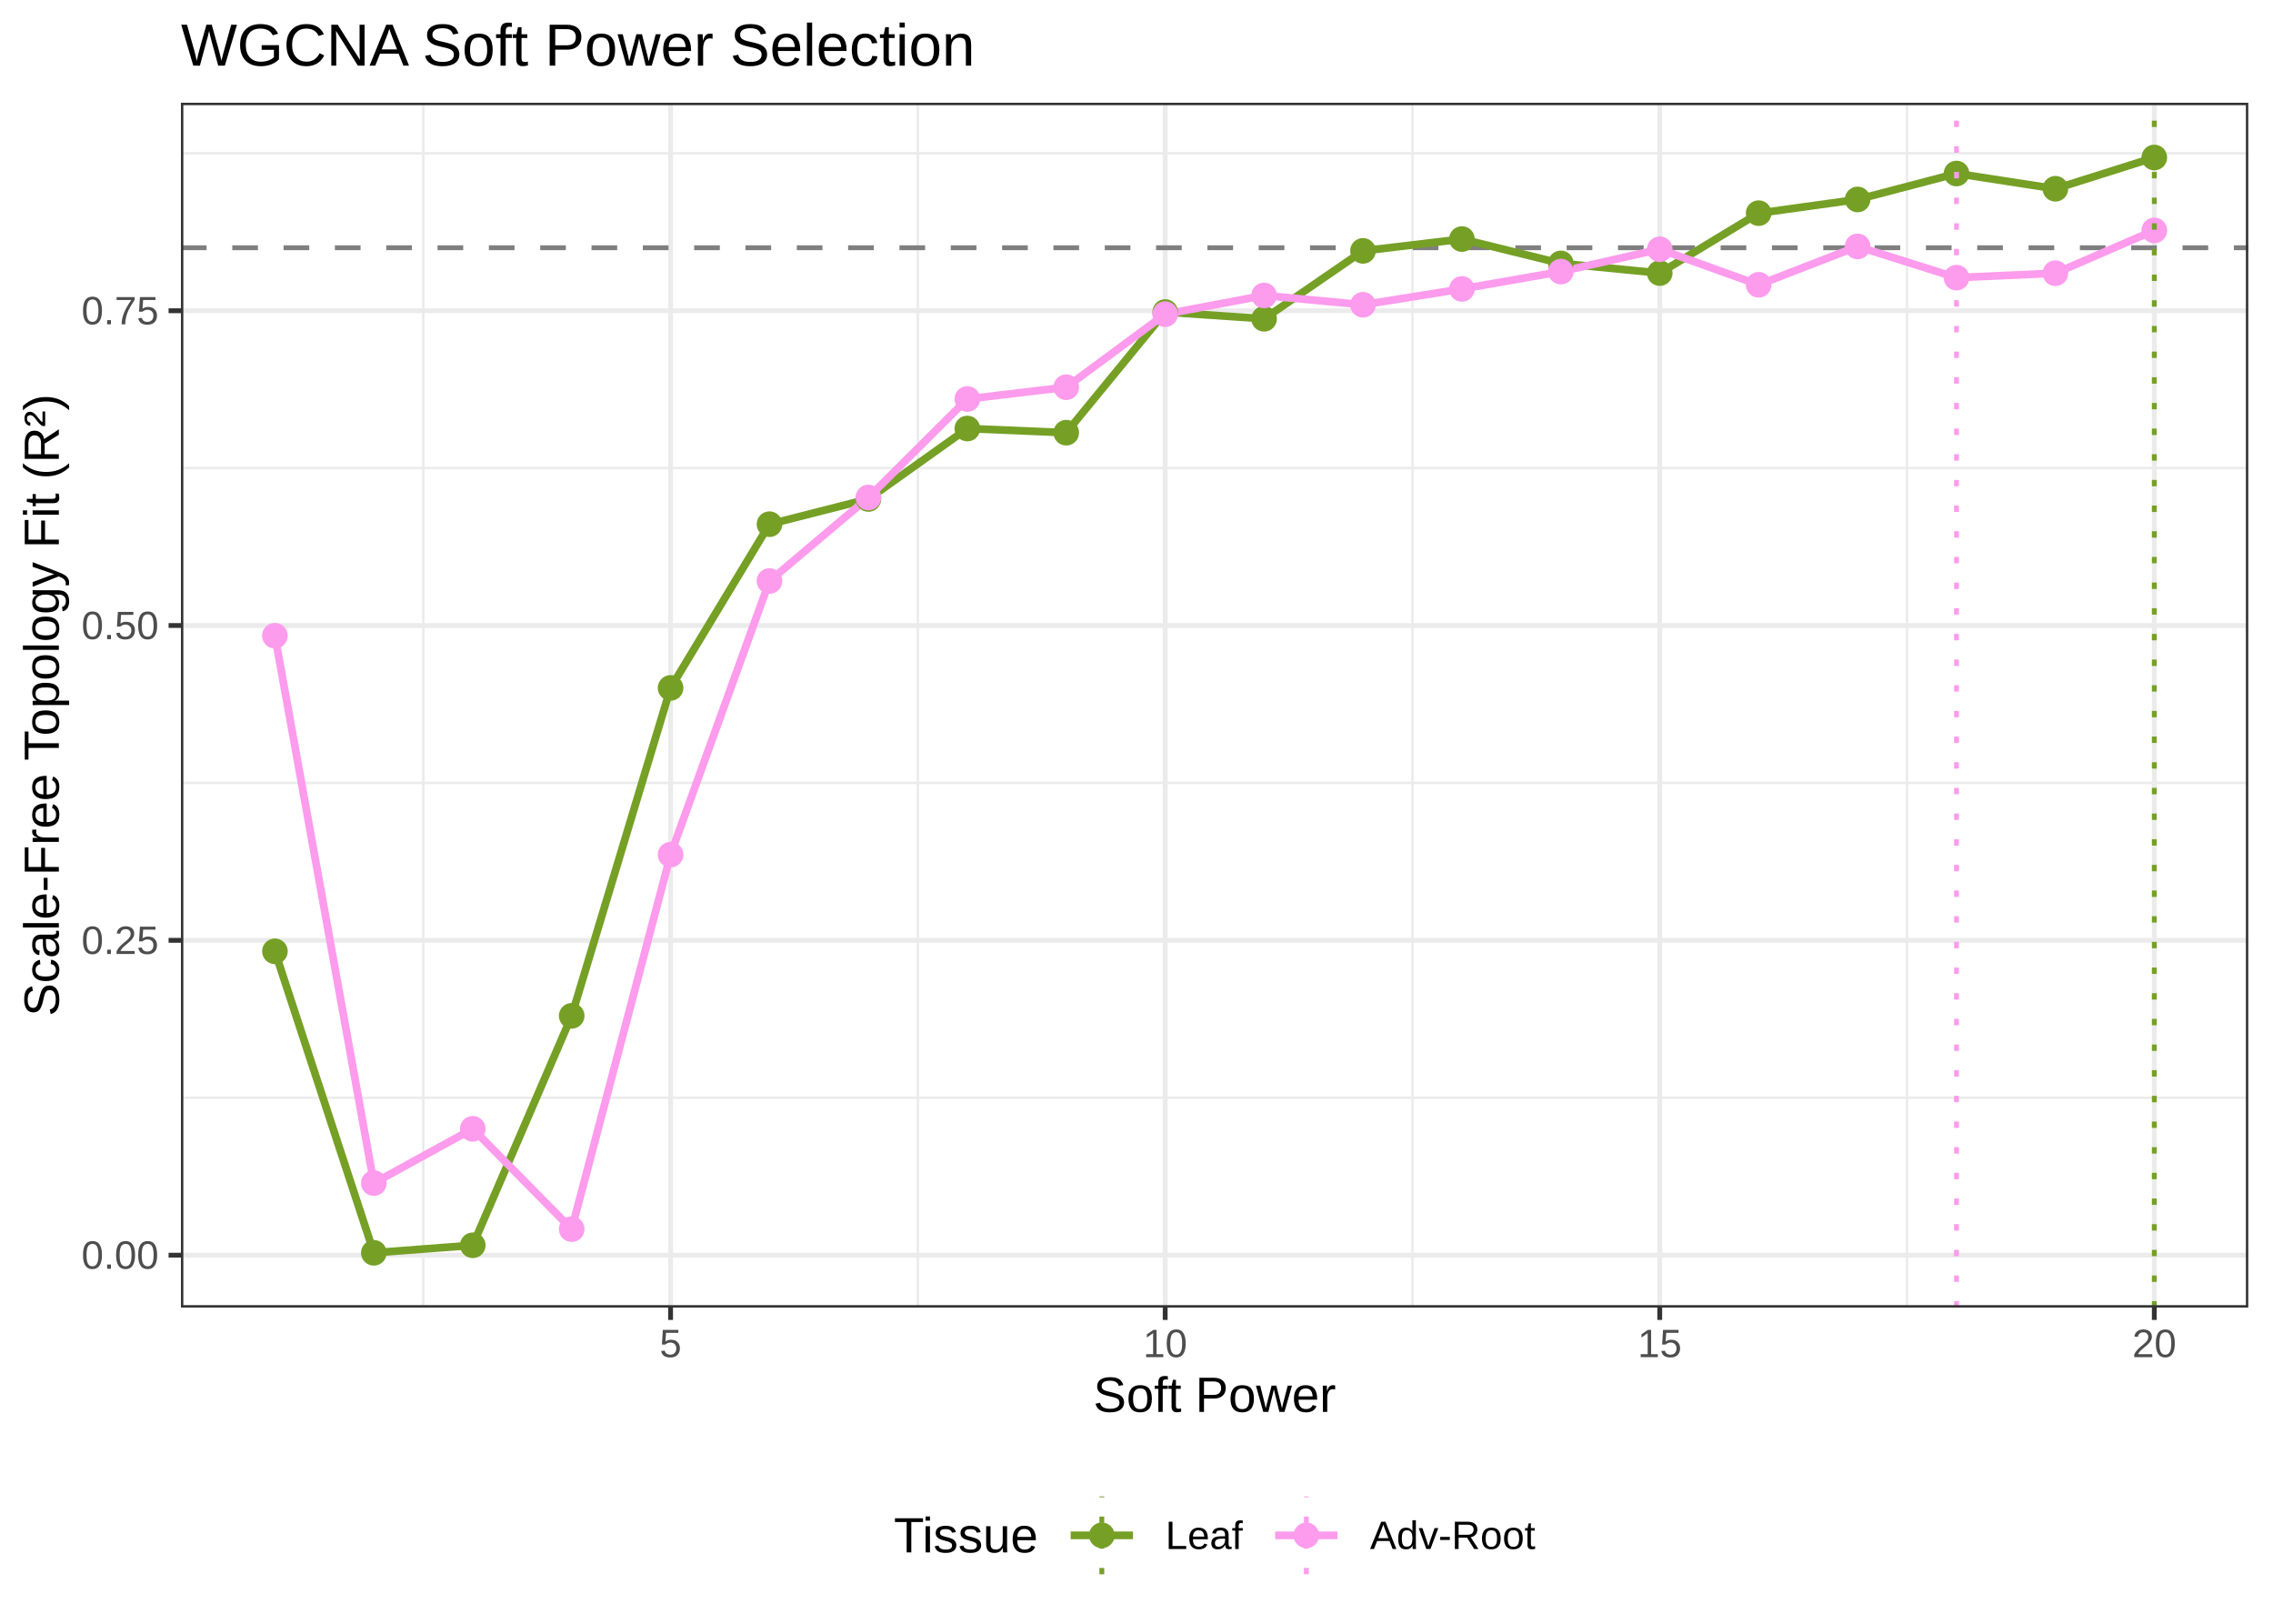
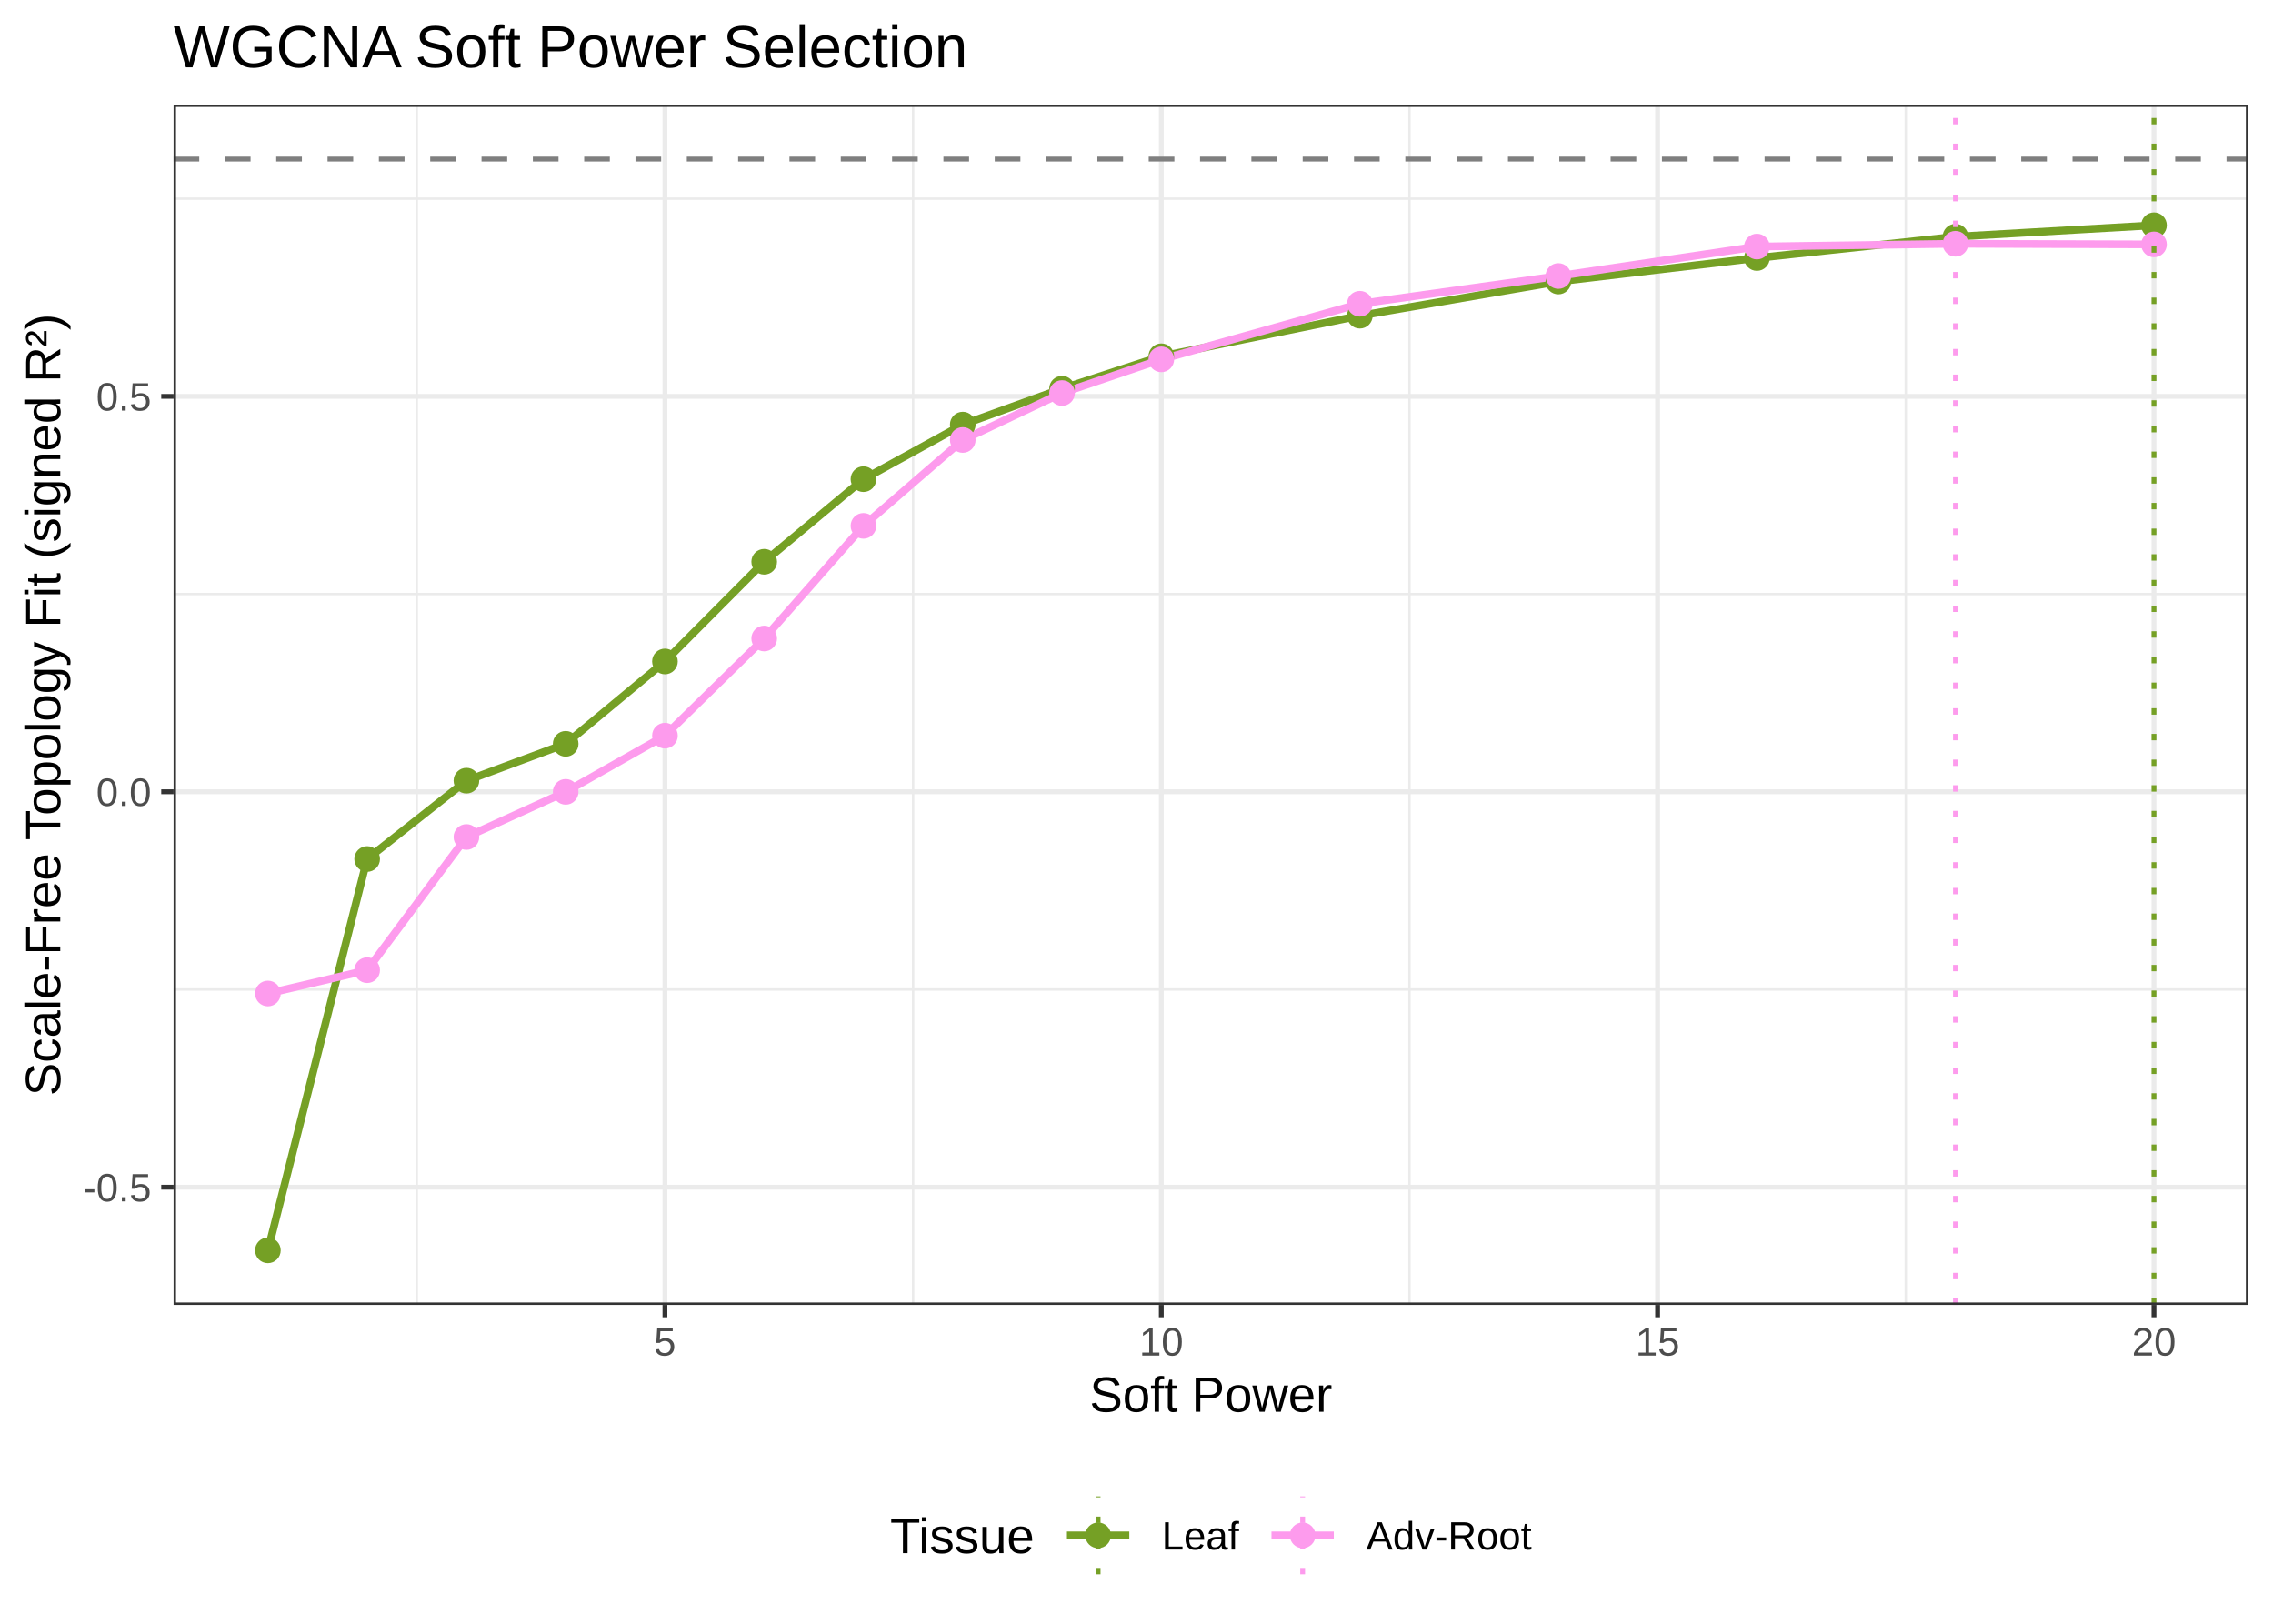
<svg xmlns="http://www.w3.org/2000/svg" width="504.00pt" height="360.00pt" viewBox="0 0 504.00 360.00">
  <g class="svglite">
    <defs>
      <style type="text/css">
    .svglite line, .svglite polyline, .svglite polygon, .svglite path, .svglite rect, .svglite circle {
      fill: none;
      stroke: #000000;
      stroke-linecap: round;
      stroke-linejoin: round;
      stroke-miterlimit: 10.00;
    }
    .svglite text {
      white-space: pre;
    }
    .svglite g.glyphgroup path {
      fill: inherit;
      stroke: none;
    }
  </style>
    </defs>
    <rect width="100%" height="100%" style="stroke: none; fill: #FFFFFF;" />
    <defs>
      <clipPath id="cpMC4wMHw1MDQuMDB8MC4wMHwzNjAuMDA=">
        <rect x="0.00" y="0.00" width="504.00" height="360.00" />
      </clipPath>
    </defs>
    <g clip-path="url(#cpMC4wMHw1MDQuMDB8MC4wMHwzNjAuMDA=)">
      <rect x="0.00" y="0.00" width="504.00" height="360.00" style="stroke-width: 1.07; stroke: #FFFFFF; fill: #FFFFFF;" />
    </g>
    <defs>
-       <clipPath id="cpNDAuMTJ8NDk4LjUyfDIyLjc4fDI4OS45MA==">
-         <rect x="40.12" y="22.78" width="458.40" height="267.12" />
+       <clipPath id="cpMzguNDl8NDk4LjUyfDIzLjE4fDI4OS4zMQ==">
+         <rect x="38.49" y="23.18" width="460.03" height="266.13" />
      </clipPath>
    </defs>
-     <g clip-path="url(#cpNDAuMTJ8NDk4LjUyfDIyLjc4fDI4OS45MA==)">
-       <rect x="40.12" y="22.78" width="458.40" height="267.12" style="stroke-width: 1.07; stroke: none; fill: #FFFFFF;" />
-       <polyline points="40.12,243.38 498.52,243.38 " style="stroke-width: 0.53; stroke: #EBEBEB; stroke-linecap: butt;" />
-       <polyline points="40.12,173.58 498.52,173.58 " style="stroke-width: 0.53; stroke: #EBEBEB; stroke-linecap: butt;" />
-       <polyline points="40.12,103.78 498.52,103.78 " style="stroke-width: 0.53; stroke: #EBEBEB; stroke-linecap: butt;" />
-       <polyline points="40.12,33.99 498.52,33.99 " style="stroke-width: 0.53; stroke: #EBEBEB; stroke-linecap: butt;" />
-       <polyline points="93.86,289.90 93.86,22.78 " style="stroke-width: 0.53; stroke: #EBEBEB; stroke-linecap: butt;" />
-       <polyline points="203.52,289.90 203.52,22.78 " style="stroke-width: 0.53; stroke: #EBEBEB; stroke-linecap: butt;" />
-       <polyline points="313.19,289.90 313.19,22.78 " style="stroke-width: 0.53; stroke: #EBEBEB; stroke-linecap: butt;" />
-       <polyline points="422.85,289.90 422.85,22.78 " style="stroke-width: 0.53; stroke: #EBEBEB; stroke-linecap: butt;" />
-       <polyline points="40.12,278.28 498.52,278.28 " style="stroke-width: 1.07; stroke: #EBEBEB; stroke-linecap: butt;" />
-       <polyline points="40.12,208.48 498.52,208.48 " style="stroke-width: 1.07; stroke: #EBEBEB; stroke-linecap: butt;" />
-       <polyline points="40.12,138.68 498.52,138.68 " style="stroke-width: 1.07; stroke: #EBEBEB; stroke-linecap: butt;" />
-       <polyline points="40.12,68.89 498.52,68.89 " style="stroke-width: 1.07; stroke: #EBEBEB; stroke-linecap: butt;" />
-       <polyline points="148.69,289.90 148.69,22.78 " style="stroke-width: 1.07; stroke: #EBEBEB; stroke-linecap: butt;" />
-       <polyline points="258.36,289.90 258.36,22.78 " style="stroke-width: 1.07; stroke: #EBEBEB; stroke-linecap: butt;" />
-       <polyline points="368.02,289.90 368.02,22.78 " style="stroke-width: 1.07; stroke: #EBEBEB; stroke-linecap: butt;" />
-       <polyline points="477.68,289.90 477.68,22.78 " style="stroke-width: 1.07; stroke: #EBEBEB; stroke-linecap: butt;" />
-       <line x1="40.12" y1="54.93" x2="498.52" y2="54.93" style="stroke-width: 1.07; stroke: #7F7F7F; stroke-dasharray: 5.69,5.69; stroke-linecap: butt;" />
-       <polyline points="60.96,210.92 82.89,277.76 104.83,276.09 126.76,225.22 148.69,152.52 170.62,116.22 192.56,110.63 214.49,95.01 236.42,95.93 258.36,69.18 280.29,70.68 302.22,55.62 324.15,53.00 346.09,58.40 368.02,60.54 389.95,47.26 411.89,44.22 433.82,38.47 455.75,41.85 477.68,34.92 " style="stroke-width: 1.71; stroke: #75A025; stroke-linecap: butt;" />
-       <polyline points="60.96,140.95 82.89,262.30 104.83,250.27 126.76,272.51 148.69,189.48 170.62,128.82 192.56,110.30 214.49,88.46 236.42,85.85 258.36,69.65 280.29,65.51 302.22,67.57 324.15,64.06 346.09,60.22 368.02,55.26 389.95,63.14 411.89,54.64 433.82,61.56 455.75,60.57 477.68,51.08 " style="stroke-width: 1.71; stroke: #FD9BED; stroke-linecap: butt;" />
-       <circle cx="60.96" cy="210.92" r="2.49" style="stroke-width: 0.71; stroke: #75A025; fill: #75A025;" />
-       <circle cx="82.89" cy="277.76" r="2.49" style="stroke-width: 0.71; stroke: #75A025; fill: #75A025;" />
-       <circle cx="104.83" cy="276.09" r="2.49" style="stroke-width: 0.71; stroke: #75A025; fill: #75A025;" />
-       <circle cx="126.76" cy="225.22" r="2.49" style="stroke-width: 0.71; stroke: #75A025; fill: #75A025;" />
-       <circle cx="148.69" cy="152.52" r="2.49" style="stroke-width: 0.71; stroke: #75A025; fill: #75A025;" />
-       <circle cx="170.62" cy="116.22" r="2.49" style="stroke-width: 0.71; stroke: #75A025; fill: #75A025;" />
-       <circle cx="192.56" cy="110.63" r="2.49" style="stroke-width: 0.71; stroke: #75A025; fill: #75A025;" />
-       <circle cx="214.49" cy="95.01" r="2.49" style="stroke-width: 0.71; stroke: #75A025; fill: #75A025;" />
-       <circle cx="236.42" cy="95.93" r="2.49" style="stroke-width: 0.71; stroke: #75A025; fill: #75A025;" />
-       <circle cx="258.36" cy="69.18" r="2.49" style="stroke-width: 0.71; stroke: #75A025; fill: #75A025;" />
-       <circle cx="280.29" cy="70.68" r="2.49" style="stroke-width: 0.71; stroke: #75A025; fill: #75A025;" />
-       <circle cx="302.22" cy="55.62" r="2.49" style="stroke-width: 0.71; stroke: #75A025; fill: #75A025;" />
-       <circle cx="324.15" cy="53.00" r="2.49" style="stroke-width: 0.71; stroke: #75A025; fill: #75A025;" />
-       <circle cx="346.09" cy="58.40" r="2.49" style="stroke-width: 0.71; stroke: #75A025; fill: #75A025;" />
-       <circle cx="368.02" cy="60.54" r="2.49" style="stroke-width: 0.71; stroke: #75A025; fill: #75A025;" />
-       <circle cx="389.95" cy="47.26" r="2.49" style="stroke-width: 0.71; stroke: #75A025; fill: #75A025;" />
-       <circle cx="411.89" cy="44.22" r="2.49" style="stroke-width: 0.71; stroke: #75A025; fill: #75A025;" />
-       <circle cx="433.82" cy="38.47" r="2.49" style="stroke-width: 0.71; stroke: #75A025; fill: #75A025;" />
-       <circle cx="455.75" cy="41.85" r="2.49" style="stroke-width: 0.71; stroke: #75A025; fill: #75A025;" />
-       <circle cx="477.68" cy="34.92" r="2.49" style="stroke-width: 0.71; stroke: #75A025; fill: #75A025;" />
-       <circle cx="60.96" cy="140.95" r="2.49" style="stroke-width: 0.71; stroke: #FD9BED; fill: #FD9BED;" />
-       <circle cx="82.89" cy="262.30" r="2.49" style="stroke-width: 0.71; stroke: #FD9BED; fill: #FD9BED;" />
-       <circle cx="104.83" cy="250.27" r="2.49" style="stroke-width: 0.71; stroke: #FD9BED; fill: #FD9BED;" />
-       <circle cx="126.76" cy="272.51" r="2.49" style="stroke-width: 0.71; stroke: #FD9BED; fill: #FD9BED;" />
-       <circle cx="148.69" cy="189.48" r="2.49" style="stroke-width: 0.71; stroke: #FD9BED; fill: #FD9BED;" />
-       <circle cx="170.62" cy="128.82" r="2.49" style="stroke-width: 0.71; stroke: #FD9BED; fill: #FD9BED;" />
-       <circle cx="192.56" cy="110.30" r="2.49" style="stroke-width: 0.71; stroke: #FD9BED; fill: #FD9BED;" />
-       <circle cx="214.49" cy="88.46" r="2.49" style="stroke-width: 0.71; stroke: #FD9BED; fill: #FD9BED;" />
-       <circle cx="236.42" cy="85.85" r="2.49" style="stroke-width: 0.71; stroke: #FD9BED; fill: #FD9BED;" />
-       <circle cx="258.36" cy="69.65" r="2.49" style="stroke-width: 0.71; stroke: #FD9BED; fill: #FD9BED;" />
-       <circle cx="280.29" cy="65.51" r="2.49" style="stroke-width: 0.71; stroke: #FD9BED; fill: #FD9BED;" />
-       <circle cx="302.22" cy="67.57" r="2.49" style="stroke-width: 0.71; stroke: #FD9BED; fill: #FD9BED;" />
-       <circle cx="324.15" cy="64.06" r="2.49" style="stroke-width: 0.71; stroke: #FD9BED; fill: #FD9BED;" />
-       <circle cx="346.09" cy="60.22" r="2.49" style="stroke-width: 0.71; stroke: #FD9BED; fill: #FD9BED;" />
-       <circle cx="368.02" cy="55.26" r="2.49" style="stroke-width: 0.71; stroke: #FD9BED; fill: #FD9BED;" />
-       <circle cx="389.95" cy="63.14" r="2.49" style="stroke-width: 0.71; stroke: #FD9BED; fill: #FD9BED;" />
-       <circle cx="411.89" cy="54.64" r="2.49" style="stroke-width: 0.71; stroke: #FD9BED; fill: #FD9BED;" />
-       <circle cx="433.82" cy="61.56" r="2.49" style="stroke-width: 0.71; stroke: #FD9BED; fill: #FD9BED;" />
-       <circle cx="455.75" cy="60.57" r="2.49" style="stroke-width: 0.71; stroke: #FD9BED; fill: #FD9BED;" />
-       <circle cx="477.68" cy="51.08" r="2.49" style="stroke-width: 0.71; stroke: #FD9BED; fill: #FD9BED;" />
-       <line x1="477.68" y1="289.90" x2="477.68" y2="22.78" style="stroke-width: 1.07; stroke: #75A025; stroke-dasharray: 1.42,4.27; stroke-linecap: butt;" />
-       <line x1="433.82" y1="289.90" x2="433.82" y2="22.78" style="stroke-width: 1.07; stroke: #FD9BED; stroke-dasharray: 1.42,4.27; stroke-linecap: butt;" />
-       <rect x="40.12" y="22.78" width="458.40" height="267.12" style="stroke-width: 1.07; stroke: #333333;" />
+     <g clip-path="url(#cpMzguNDl8NDk4LjUyfDIzLjE4fDI4OS4zMQ==)">
+       <rect x="38.49" y="23.18" width="460.03" height="266.13" style="stroke-width: 1.07; stroke: none; fill: #FFFFFF;" />
+       <polyline points="38.49,219.38 498.52,219.38 " style="stroke-width: 0.53; stroke: #EBEBEB; stroke-linecap: butt;" />
+       <polyline points="38.49,131.71 498.52,131.71 " style="stroke-width: 0.53; stroke: #EBEBEB; stroke-linecap: butt;" />
+       <polyline points="38.49,44.04 498.52,44.04 " style="stroke-width: 0.53; stroke: #EBEBEB; stroke-linecap: butt;" />
+       <polyline points="92.41,289.31 92.41,23.18 " style="stroke-width: 0.53; stroke: #EBEBEB; stroke-linecap: butt;" />
+       <polyline points="202.47,289.31 202.47,23.18 " style="stroke-width: 0.53; stroke: #EBEBEB; stroke-linecap: butt;" />
+       <polyline points="312.53,289.31 312.53,23.18 " style="stroke-width: 0.53; stroke: #EBEBEB; stroke-linecap: butt;" />
+       <polyline points="422.58,289.31 422.58,23.18 " style="stroke-width: 0.53; stroke: #EBEBEB; stroke-linecap: butt;" />
+       <polyline points="38.49,263.21 498.52,263.21 " style="stroke-width: 1.07; stroke: #EBEBEB; stroke-linecap: butt;" />
+       <polyline points="38.49,175.54 498.52,175.54 " style="stroke-width: 1.07; stroke: #EBEBEB; stroke-linecap: butt;" />
+       <polyline points="38.49,87.88 498.52,87.88 " style="stroke-width: 1.07; stroke: #EBEBEB; stroke-linecap: butt;" />
+       <polyline points="147.44,289.31 147.44,23.18 " style="stroke-width: 1.07; stroke: #EBEBEB; stroke-linecap: butt;" />
+       <polyline points="257.50,289.31 257.50,23.18 " style="stroke-width: 1.07; stroke: #EBEBEB; stroke-linecap: butt;" />
+       <polyline points="367.55,289.31 367.55,23.18 " style="stroke-width: 1.07; stroke: #EBEBEB; stroke-linecap: butt;" />
+       <polyline points="477.61,289.31 477.61,23.18 " style="stroke-width: 1.07; stroke: #EBEBEB; stroke-linecap: butt;" />
+       <line x1="38.49" y1="35.27" x2="498.52" y2="35.27" style="stroke-width: 1.07; stroke: #7F7F7F; stroke-dasharray: 5.69,5.69; stroke-linecap: butt;" />
+       <polyline points="59.40,277.21 81.41,190.45 103.42,173.08 125.43,164.91 147.44,146.65 169.45,124.55 191.46,106.24 213.48,94.14 235.49,86.18 257.50,78.99 301.52,69.99 345.54,62.41 389.57,57.20 433.59,52.47 477.61,49.94 " style="stroke-width: 1.71; stroke: #75A025; stroke-linecap: butt;" />
+       <polyline points="59.40,220.27 81.41,215.10 103.42,185.57 125.43,175.56 147.44,163.10 169.45,141.56 191.46,116.59 213.48,97.55 235.49,87.14 257.50,79.67 301.52,67.34 345.54,61.19 389.57,54.66 433.59,54.04 477.61,54.18 " style="stroke-width: 1.71; stroke: #FD9BED; stroke-linecap: butt;" />
+       <circle cx="59.40" cy="277.21" r="2.49" style="stroke-width: 0.71; stroke: #75A025; fill: #75A025;" />
+       <circle cx="81.41" cy="190.45" r="2.49" style="stroke-width: 0.71; stroke: #75A025; fill: #75A025;" />
+       <circle cx="103.42" cy="173.08" r="2.49" style="stroke-width: 0.71; stroke: #75A025; fill: #75A025;" />
+       <circle cx="125.43" cy="164.91" r="2.49" style="stroke-width: 0.71; stroke: #75A025; fill: #75A025;" />
+       <circle cx="147.44" cy="146.65" r="2.49" style="stroke-width: 0.71; stroke: #75A025; fill: #75A025;" />
+       <circle cx="169.45" cy="124.55" r="2.49" style="stroke-width: 0.71; stroke: #75A025; fill: #75A025;" />
+       <circle cx="191.46" cy="106.24" r="2.49" style="stroke-width: 0.71; stroke: #75A025; fill: #75A025;" />
+       <circle cx="213.48" cy="94.14" r="2.49" style="stroke-width: 0.71; stroke: #75A025; fill: #75A025;" />
+       <circle cx="235.49" cy="86.18" r="2.49" style="stroke-width: 0.71; stroke: #75A025; fill: #75A025;" />
+       <circle cx="257.50" cy="78.99" r="2.49" style="stroke-width: 0.71; stroke: #75A025; fill: #75A025;" />
+       <circle cx="301.52" cy="69.99" r="2.49" style="stroke-width: 0.71; stroke: #75A025; fill: #75A025;" />
+       <circle cx="345.54" cy="62.41" r="2.49" style="stroke-width: 0.71; stroke: #75A025; fill: #75A025;" />
+       <circle cx="389.57" cy="57.20" r="2.49" style="stroke-width: 0.71; stroke: #75A025; fill: #75A025;" />
+       <circle cx="433.59" cy="52.47" r="2.49" style="stroke-width: 0.71; stroke: #75A025; fill: #75A025;" />
+       <circle cx="477.61" cy="49.94" r="2.49" style="stroke-width: 0.71; stroke: #75A025; fill: #75A025;" />
+       <circle cx="59.40" cy="220.27" r="2.49" style="stroke-width: 0.71; stroke: #FD9BED; fill: #FD9BED;" />
+       <circle cx="81.41" cy="215.10" r="2.49" style="stroke-width: 0.71; stroke: #FD9BED; fill: #FD9BED;" />
+       <circle cx="103.42" cy="185.57" r="2.49" style="stroke-width: 0.71; stroke: #FD9BED; fill: #FD9BED;" />
+       <circle cx="125.43" cy="175.56" r="2.49" style="stroke-width: 0.71; stroke: #FD9BED; fill: #FD9BED;" />
+       <circle cx="147.44" cy="163.10" r="2.49" style="stroke-width: 0.71; stroke: #FD9BED; fill: #FD9BED;" />
+       <circle cx="169.45" cy="141.56" r="2.49" style="stroke-width: 0.71; stroke: #FD9BED; fill: #FD9BED;" />
+       <circle cx="191.46" cy="116.59" r="2.49" style="stroke-width: 0.71; stroke: #FD9BED; fill: #FD9BED;" />
+       <circle cx="213.48" cy="97.55" r="2.49" style="stroke-width: 0.71; stroke: #FD9BED; fill: #FD9BED;" />
+       <circle cx="235.49" cy="87.14" r="2.49" style="stroke-width: 0.71; stroke: #FD9BED; fill: #FD9BED;" />
+       <circle cx="257.50" cy="79.67" r="2.49" style="stroke-width: 0.71; stroke: #FD9BED; fill: #FD9BED;" />
+       <circle cx="301.52" cy="67.34" r="2.49" style="stroke-width: 0.71; stroke: #FD9BED; fill: #FD9BED;" />
+       <circle cx="345.54" cy="61.19" r="2.49" style="stroke-width: 0.71; stroke: #FD9BED; fill: #FD9BED;" />
+       <circle cx="389.57" cy="54.66" r="2.49" style="stroke-width: 0.71; stroke: #FD9BED; fill: #FD9BED;" />
+       <circle cx="433.59" cy="54.04" r="2.49" style="stroke-width: 0.71; stroke: #FD9BED; fill: #FD9BED;" />
+       <circle cx="477.61" cy="54.18" r="2.49" style="stroke-width: 0.71; stroke: #FD9BED; fill: #FD9BED;" />
+       <line x1="477.61" y1="289.31" x2="477.61" y2="23.18" style="stroke-width: 1.07; stroke: #75A025; stroke-dasharray: 1.42,4.27; stroke-linecap: butt;" />
+       <line x1="433.59" y1="289.31" x2="433.59" y2="23.18" style="stroke-width: 1.07; stroke: #FD9BED; stroke-dasharray: 1.42,4.27; stroke-linecap: butt;" />
+       <rect x="38.49" y="23.18" width="460.03" height="266.13" style="stroke-width: 1.07; stroke: #333333;" />
    </g>
    <g clip-path="url(#cpMC4wMHw1MDQuMDB8MC4wMHwzNjAuMDA=)">
-       <text x="35.19" y="281.30" text-anchor="end" style="font-size: 8.80px;fill: #4D4D4D; font-family: &quot;Arimo&quot;;" textLength="17.11px" lengthAdjust="spacingAndGlyphs">0.00</text>
-       <text x="35.19" y="211.51" text-anchor="end" style="font-size: 8.80px;fill: #4D4D4D; font-family: &quot;Arimo&quot;;" textLength="17.11px" lengthAdjust="spacingAndGlyphs">0.25</text>
-       <text x="35.19" y="141.71" text-anchor="end" style="font-size: 8.80px;fill: #4D4D4D; font-family: &quot;Arimo&quot;;" textLength="17.11px" lengthAdjust="spacingAndGlyphs">0.50</text>
-       <text x="35.19" y="71.91" text-anchor="end" style="font-size: 8.80px;fill: #4D4D4D; font-family: &quot;Arimo&quot;;" textLength="17.11px" lengthAdjust="spacingAndGlyphs">0.75</text>
-       <polyline points="37.38,278.28 40.12,278.28 " style="stroke-width: 1.07; stroke: #333333; stroke-linecap: butt;" />
-       <polyline points="37.38,208.48 40.12,208.48 " style="stroke-width: 1.07; stroke: #333333; stroke-linecap: butt;" />
-       <polyline points="37.38,138.68 40.12,138.68 " style="stroke-width: 1.07; stroke: #333333; stroke-linecap: butt;" />
-       <polyline points="37.38,68.89 40.12,68.89 " style="stroke-width: 1.07; stroke: #333333; stroke-linecap: butt;" />
-       <polyline points="148.69,292.64 148.69,289.90 " style="stroke-width: 1.07; stroke: #333333; stroke-linecap: butt;" />
-       <polyline points="258.36,292.64 258.36,289.90 " style="stroke-width: 1.07; stroke: #333333; stroke-linecap: butt;" />
-       <polyline points="368.02,292.64 368.02,289.90 " style="stroke-width: 1.07; stroke: #333333; stroke-linecap: butt;" />
-       <polyline points="477.68,292.64 477.68,289.90 " style="stroke-width: 1.07; stroke: #333333; stroke-linecap: butt;" />
-       <text x="148.69" y="300.89" text-anchor="middle" style="font-size: 8.80px;fill: #4D4D4D; font-family: &quot;Arimo&quot;;" textLength="4.89px" lengthAdjust="spacingAndGlyphs">5</text>
-       <text x="258.36" y="300.89" text-anchor="middle" style="font-size: 8.80px;fill: #4D4D4D; font-family: &quot;Arimo&quot;;" textLength="9.78px" lengthAdjust="spacingAndGlyphs">10</text>
-       <text x="368.02" y="300.89" text-anchor="middle" style="font-size: 8.80px;fill: #4D4D4D; font-family: &quot;Arimo&quot;;" textLength="9.78px" lengthAdjust="spacingAndGlyphs">15</text>
-       <text x="477.68" y="300.89" text-anchor="middle" style="font-size: 8.80px;fill: #4D4D4D; font-family: &quot;Arimo&quot;;" textLength="9.78px" lengthAdjust="spacingAndGlyphs">20</text>
-       <text x="269.32" y="313.03" text-anchor="middle" style="font-size: 11.00px; font-family: &quot;Arimo&quot;;" textLength="53.84px" lengthAdjust="spacingAndGlyphs">Soft Power</text>
-       <text transform="translate(13.05,156.34) rotate(-90)" text-anchor="middle" style="font-size: 11.00px; font-family: &quot;Arimo&quot;;" textLength="137.98px" lengthAdjust="spacingAndGlyphs">Scale-Free Topology Fit (R²)</text>
-       <rect x="192.71" y="326.28" width="153.22" height="28.24" style="stroke-width: 1.07; stroke: none; fill: #FFFFFF;" />
-       <text x="198.19" y="344.19" style="font-size: 11.00px; font-family: &quot;Arimo&quot;;" textLength="32.00px" lengthAdjust="spacingAndGlyphs">Tissue</text>
-       <rect x="235.67" y="331.76" width="17.28" height="17.28" style="stroke-width: 1.07; stroke: none; fill: #FFFFFF;" />
-       <line x1="237.40" y1="340.40" x2="251.22" y2="340.40" style="stroke-width: 1.71; stroke: #75A025; stroke-linecap: butt;" />
-       <circle cx="244.31" cy="340.40" r="2.49" style="stroke-width: 0.71; stroke: #75A025; fill: #75A025;" />
-       <line x1="244.31" y1="349.04" x2="244.31" y2="331.76" style="stroke-width: 1.07; stroke: #75A025; stroke-dasharray: 1.42,4.27; stroke-linecap: butt;" />
-       <rect x="281.02" y="331.76" width="17.28" height="17.28" style="stroke-width: 1.07; stroke: none; fill: #FFFFFF;" />
-       <line x1="282.75" y1="340.40" x2="296.57" y2="340.40" style="stroke-width: 1.71; stroke: #FD9BED; stroke-linecap: butt;" />
-       <circle cx="289.66" cy="340.40" r="2.49" style="stroke-width: 0.71; stroke: #FD9BED; fill: #FD9BED;" />
-       <line x1="289.66" y1="349.04" x2="289.66" y2="331.76" style="stroke-width: 1.07; stroke: #FD9BED; stroke-dasharray: 1.42,4.27; stroke-linecap: butt;" />
-       <text x="258.43" y="343.43" style="font-size: 8.80px; font-family: &quot;Arimo&quot;;" textLength="17.11px" lengthAdjust="spacingAndGlyphs">Leaf</text>
-       <text x="303.78" y="343.43" style="font-size: 8.80px; font-family: &quot;Arimo&quot;;" textLength="36.67px" lengthAdjust="spacingAndGlyphs">Adv-Root</text>
-       <text x="40.12" y="14.56" style="font-size: 13.20px; font-family: &quot;Arimo&quot;;" textLength="175.84px" lengthAdjust="spacingAndGlyphs">WGCNA Soft Power Selection</text>
+       <text x="33.56" y="266.36" text-anchor="end" style="font-size: 8.80px;fill: #4D4D4D; font-family: &quot;Arial&quot;;" textLength="15.14px" lengthAdjust="spacingAndGlyphs">-0.5</text>
+       <text x="33.56" y="178.69" text-anchor="end" style="font-size: 8.80px;fill: #4D4D4D; font-family: &quot;Arial&quot;;" textLength="12.22px" lengthAdjust="spacingAndGlyphs">0.0</text>
+       <text x="33.56" y="91.03" text-anchor="end" style="font-size: 8.80px;fill: #4D4D4D; font-family: &quot;Arial&quot;;" textLength="12.22px" lengthAdjust="spacingAndGlyphs">0.5</text>
+       <polyline points="35.75,263.21 38.49,263.21 " style="stroke-width: 1.07; stroke: #333333; stroke-linecap: butt;" />
+       <polyline points="35.75,175.54 38.49,175.54 " style="stroke-width: 1.07; stroke: #333333; stroke-linecap: butt;" />
+       <polyline points="35.75,87.88 38.49,87.88 " style="stroke-width: 1.07; stroke: #333333; stroke-linecap: butt;" />
+       <polyline points="147.44,292.05 147.44,289.31 " style="stroke-width: 1.07; stroke: #333333; stroke-linecap: butt;" />
+       <polyline points="257.50,292.05 257.50,289.31 " style="stroke-width: 1.07; stroke: #333333; stroke-linecap: butt;" />
+       <polyline points="367.55,292.05 367.55,289.31 " style="stroke-width: 1.07; stroke: #333333; stroke-linecap: butt;" />
+       <polyline points="477.61,292.05 477.61,289.31 " style="stroke-width: 1.07; stroke: #333333; stroke-linecap: butt;" />
+       <text x="147.44" y="300.54" text-anchor="middle" style="font-size: 8.80px;fill: #4D4D4D; font-family: &quot;Arial&quot;;" textLength="4.89px" lengthAdjust="spacingAndGlyphs">5</text>
+       <text x="257.50" y="300.54" text-anchor="middle" style="font-size: 8.80px;fill: #4D4D4D; font-family: &quot;Arial&quot;;" textLength="9.78px" lengthAdjust="spacingAndGlyphs">10</text>
+       <text x="367.55" y="300.54" text-anchor="middle" style="font-size: 8.80px;fill: #4D4D4D; font-family: &quot;Arial&quot;;" textLength="9.78px" lengthAdjust="spacingAndGlyphs">15</text>
+       <text x="477.61" y="300.54" text-anchor="middle" style="font-size: 8.80px;fill: #4D4D4D; font-family: &quot;Arial&quot;;" textLength="9.78px" lengthAdjust="spacingAndGlyphs">20</text>
+       <text x="268.50" y="313.00" text-anchor="middle" style="font-size: 11.00px; font-family: &quot;Arial&quot;;" textLength="53.84px" lengthAdjust="spacingAndGlyphs">Soft Power</text>
+       <text transform="translate(13.36,156.24) rotate(-90)" text-anchor="middle" style="font-size: 11.00px; font-family: &quot;Arial&quot;;" textLength="173.48px" lengthAdjust="spacingAndGlyphs">Scale-Free Topology Fit (signed R²)</text>
+       <rect x="191.89" y="326.28" width="153.22" height="28.24" style="stroke-width: 1.07; stroke: none; fill: #FFFFFF;" />
+       <text x="197.37" y="344.34" style="font-size: 11.00px; font-family: &quot;Arial&quot;;" textLength="32.00px" lengthAdjust="spacingAndGlyphs">Tissue</text>
+       <rect x="234.85" y="331.76" width="17.28" height="17.28" style="stroke-width: 1.07; stroke: none; fill: #FFFFFF;" />
+       <line x1="236.58" y1="340.40" x2="250.41" y2="340.40" style="stroke-width: 1.71; stroke: #75A025; stroke-linecap: butt;" />
+       <circle cx="243.49" cy="340.40" r="2.49" style="stroke-width: 0.71; stroke: #75A025; fill: #75A025;" />
+       <line x1="243.49" y1="349.04" x2="243.49" y2="331.76" style="stroke-width: 1.07; stroke: #75A025; stroke-dasharray: 1.42,4.27; stroke-linecap: butt;" />
+       <rect x="280.20" y="331.76" width="17.28" height="17.28" style="stroke-width: 1.07; stroke: none; fill: #FFFFFF;" />
+       <line x1="281.93" y1="340.40" x2="295.75" y2="340.40" style="stroke-width: 1.71; stroke: #FD9BED; stroke-linecap: butt;" />
+       <circle cx="288.84" cy="340.40" r="2.49" style="stroke-width: 0.71; stroke: #FD9BED; fill: #FD9BED;" />
+       <line x1="288.84" y1="349.04" x2="288.84" y2="331.76" style="stroke-width: 1.07; stroke: #FD9BED; stroke-dasharray: 1.42,4.27; stroke-linecap: butt;" />
+       <text x="257.61" y="343.55" style="font-size: 8.80px; font-family: &quot;Arial&quot;;" textLength="17.11px" lengthAdjust="spacingAndGlyphs">Leaf</text>
+       <text x="302.96" y="343.55" style="font-size: 8.80px; font-family: &quot;Arial&quot;;" textLength="36.67px" lengthAdjust="spacingAndGlyphs">Adv-Root</text>
+       <text x="38.49" y="14.93" style="font-size: 13.20px; font-family: &quot;Arial&quot;;" textLength="175.84px" lengthAdjust="spacingAndGlyphs">WGCNA Soft Power Selection</text>
    </g>
  </g>
</svg>
